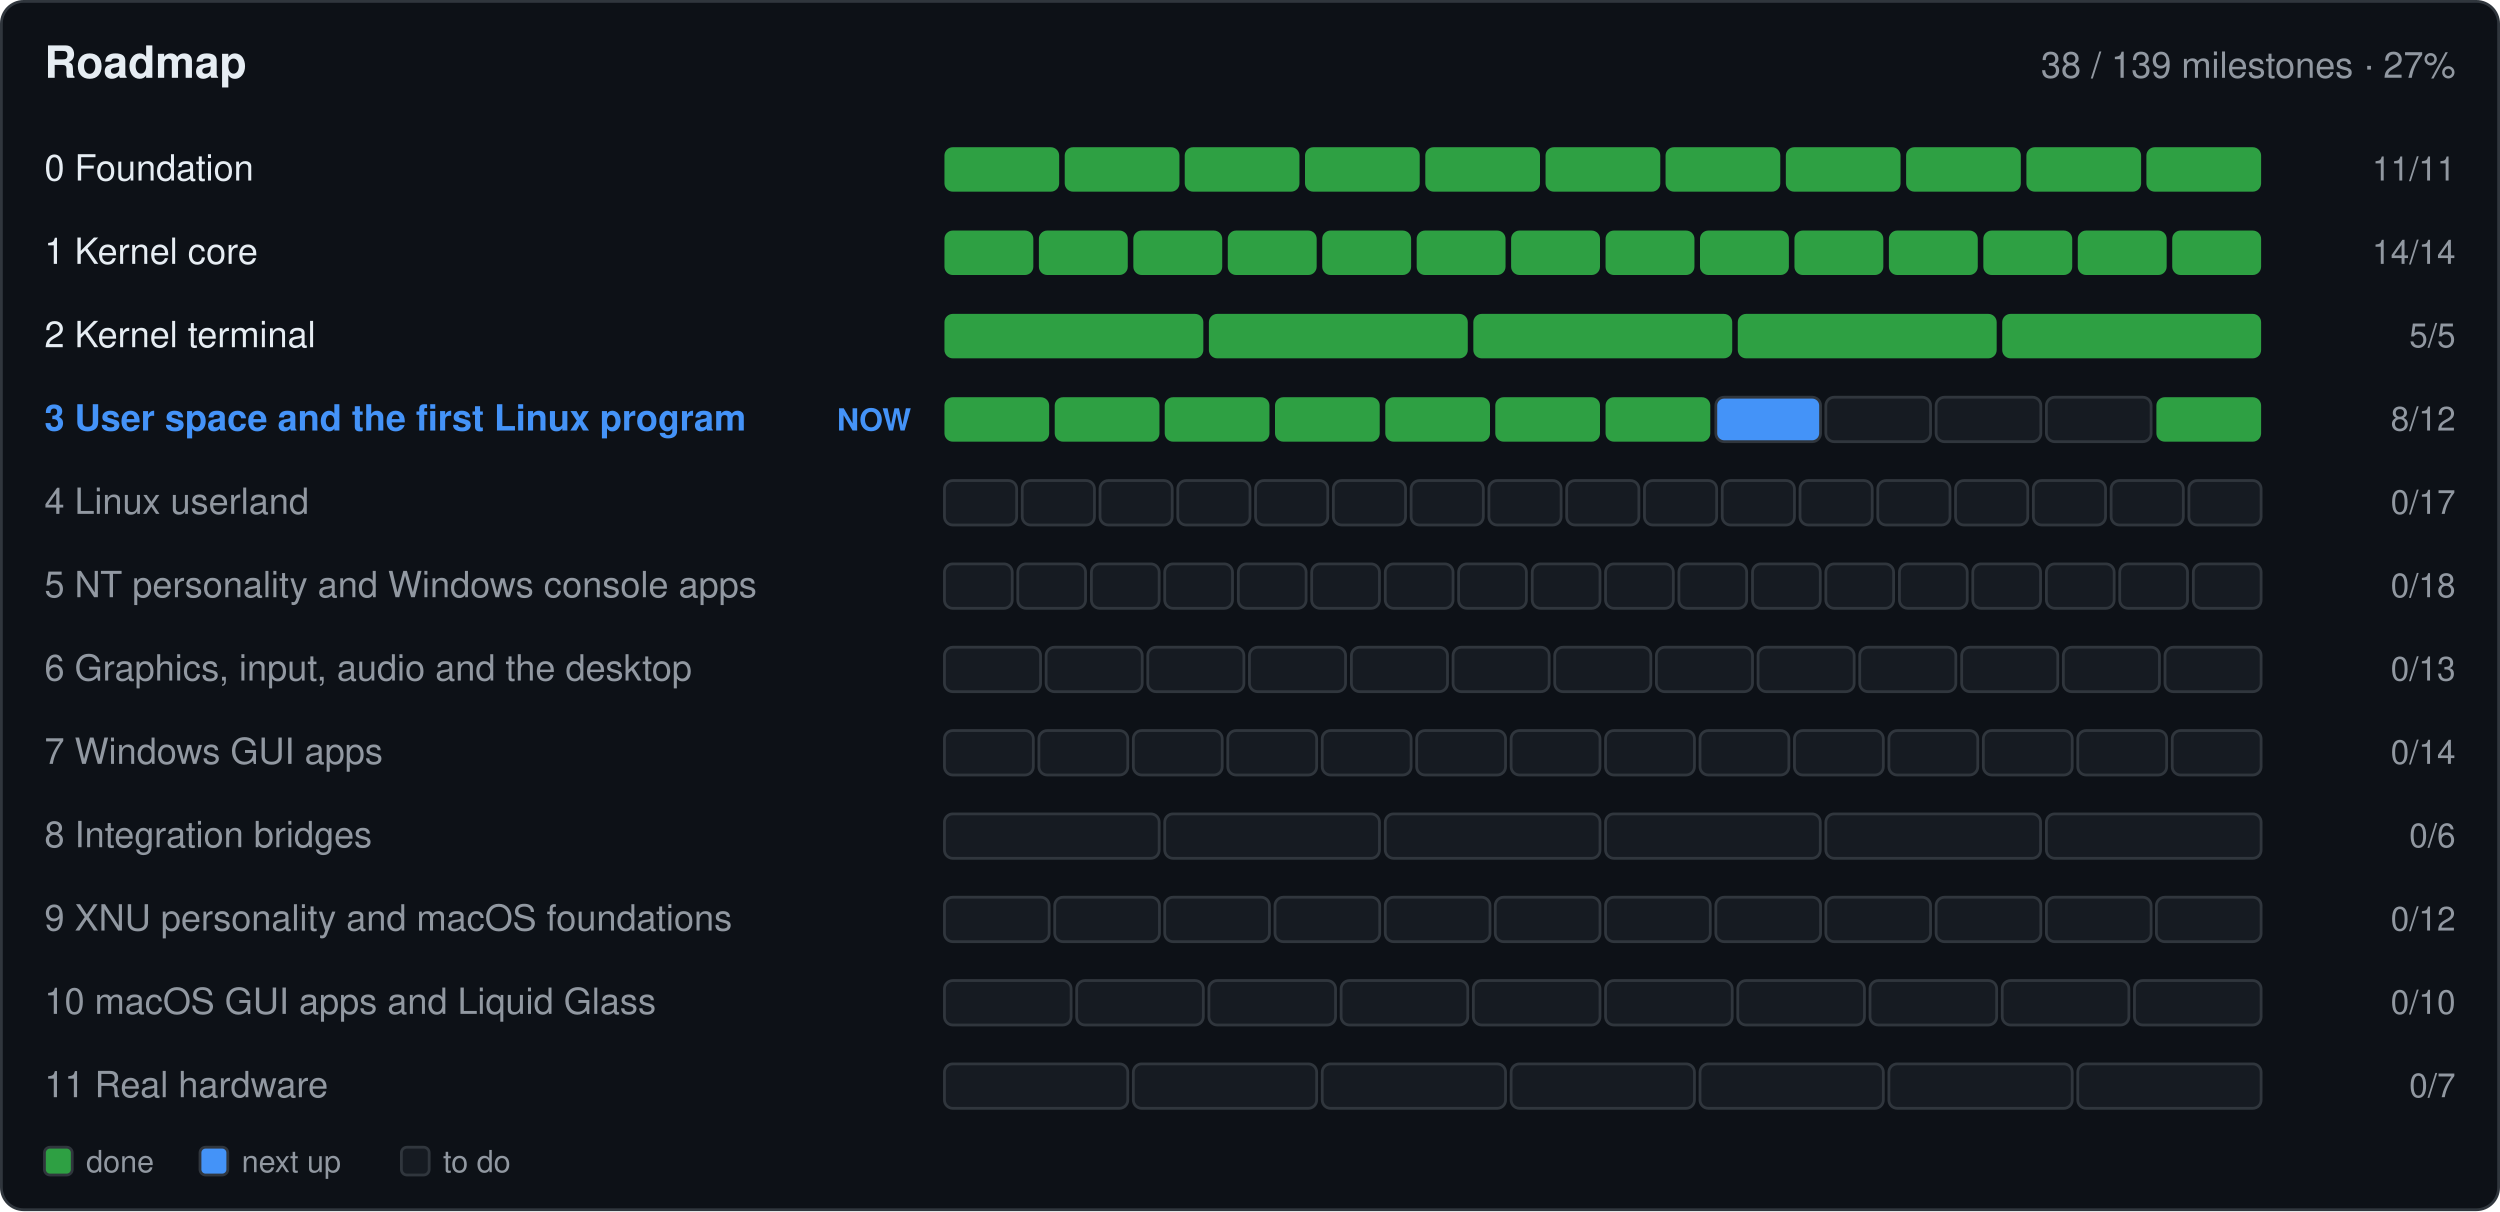
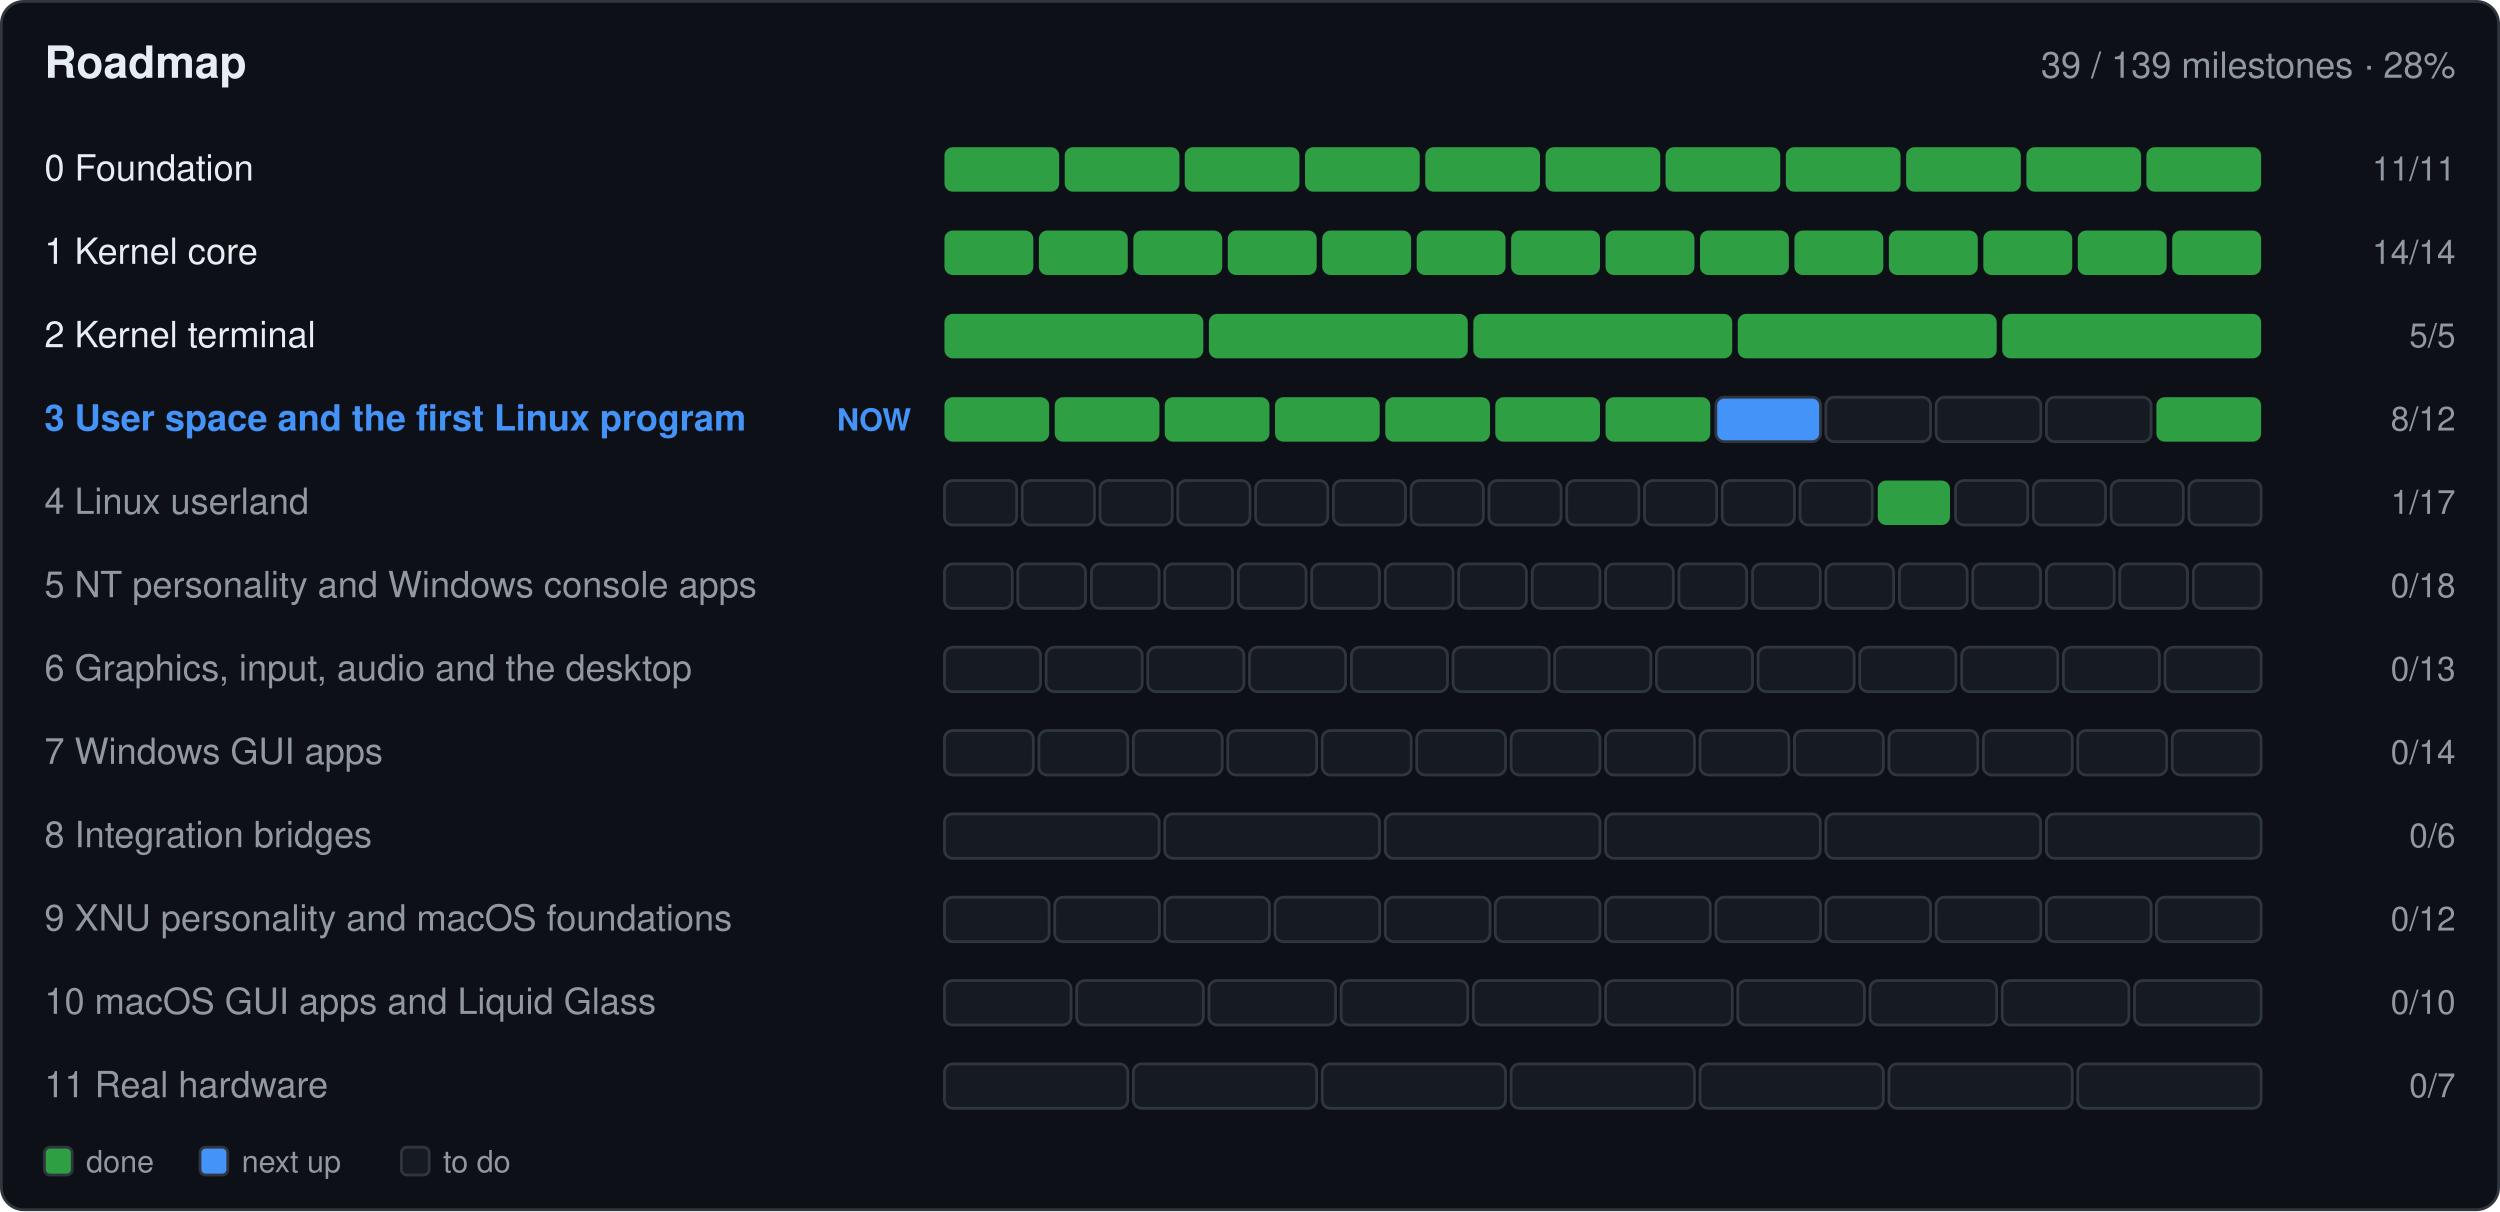
- <svg xmlns="http://www.w3.org/2000/svg" width="900" height="436" viewBox="0 0 900 436" role="img" aria-label="Roadmap: 38 of 139 milestones done">
+ <svg xmlns="http://www.w3.org/2000/svg" width="900" height="436" viewBox="0 0 900 436" role="img" aria-label="Roadmap: 39 of 139 milestones done">
  <rect x="0.5" y="0.5" width="899.0" height="435.0" fill="#0d1117" rx="8" stroke="#30363d" />
  <text x="16.0" y="28.0" font-family="-apple-system,BlinkMacSystemFont,'Segoe UI',Helvetica,Arial,sans-serif" font-size="16" font-weight="600" fill="#e6edf3" text-anchor="start">Roadmap</text>
-   <text x="884.0" y="28.0" font-family="-apple-system,BlinkMacSystemFont,'Segoe UI',Helvetica,Arial,sans-serif" font-size="13" font-weight="400" fill="#9198a1" text-anchor="end">38 / 139 milestones · 27%</text>
+   <text x="884.0" y="28.0" font-family="-apple-system,BlinkMacSystemFont,'Segoe UI',Helvetica,Arial,sans-serif" font-size="13" font-weight="400" fill="#9198a1" text-anchor="end">39 / 139 milestones · 28%</text>
  <text x="16.0" y="65.0" font-family="-apple-system,BlinkMacSystemFont,'Segoe UI',Helvetica,Arial,sans-serif" font-size="13" font-weight="400" fill="#e6edf3" text-anchor="start"> 0  Foundation</text>
  <g>
    <rect x="340.0" y="53.0" width="41.3" height="16.0" fill="#2ea043" rx="3" />
  </g>
  <g>
    <rect x="383.3" y="53.0" width="41.3" height="16.0" fill="#2ea043" rx="3" />
  </g>
  <g>
    <rect x="426.5" y="53.0" width="41.3" height="16.0" fill="#2ea043" rx="3" />
  </g>
  <g>
    <rect x="469.8" y="53.0" width="41.3" height="16.0" fill="#2ea043" rx="3" />
  </g>
  <g>
    <rect x="513.1" y="53.0" width="41.3" height="16.0" fill="#2ea043" rx="3" />
  </g>
  <g>
    <rect x="556.4" y="53.0" width="41.3" height="16.0" fill="#2ea043" rx="3" />
  </g>
  <g>
    <rect x="599.6" y="53.0" width="41.3" height="16.0" fill="#2ea043" rx="3" />
  </g>
  <g>
    <rect x="642.9" y="53.0" width="41.3" height="16.0" fill="#2ea043" rx="3" />
  </g>
  <g>
    <rect x="686.2" y="53.0" width="41.3" height="16.0" fill="#2ea043" rx="3" />
  </g>
  <g>
    <rect x="729.5" y="53.0" width="41.3" height="16.0" fill="#2ea043" rx="3" />
  </g>
  <g>
    <rect x="772.7" y="53.0" width="41.3" height="16.0" fill="#2ea043" rx="3" />
  </g>
  <text x="884.0" y="65.0" font-family="-apple-system,BlinkMacSystemFont,'Segoe UI',Helvetica,Arial,sans-serif" font-size="12" font-weight="400" fill="#9198a1" text-anchor="end">11/11</text>
  <text x="16.0" y="95.0" font-family="-apple-system,BlinkMacSystemFont,'Segoe UI',Helvetica,Arial,sans-serif" font-size="13" font-weight="400" fill="#e6edf3" text-anchor="start"> 1  Kernel core</text>
  <g>
    <rect x="340.0" y="83.0" width="32.0" height="16.0" fill="#2ea043" rx="3" />
  </g>
  <g>
    <rect x="374.0" y="83.0" width="32.0" height="16.0" fill="#2ea043" rx="3" />
  </g>
  <g>
    <rect x="408.0" y="83.0" width="32.0" height="16.0" fill="#2ea043" rx="3" />
  </g>
  <g>
    <rect x="442.0" y="83.0" width="32.0" height="16.0" fill="#2ea043" rx="3" />
  </g>
  <g>
    <rect x="476.0" y="83.0" width="32.0" height="16.0" fill="#2ea043" rx="3" />
  </g>
  <g>
    <rect x="510.0" y="83.0" width="32.0" height="16.0" fill="#2ea043" rx="3" />
  </g>
  <g>
    <rect x="544.0" y="83.0" width="32.0" height="16.0" fill="#2ea043" rx="3" />
  </g>
  <g>
    <rect x="578.0" y="83.0" width="32.0" height="16.0" fill="#2ea043" rx="3" />
  </g>
  <g>
    <rect x="612.0" y="83.0" width="32.0" height="16.0" fill="#2ea043" rx="3" />
  </g>
  <g>
    <rect x="646.0" y="83.0" width="32.0" height="16.0" fill="#2ea043" rx="3" />
  </g>
  <g>
    <rect x="680.0" y="83.0" width="32.0" height="16.0" fill="#2ea043" rx="3" />
  </g>
  <g>
    <rect x="714.0" y="83.0" width="32.0" height="16.0" fill="#2ea043" rx="3" />
  </g>
  <g>
    <rect x="748.0" y="83.0" width="32.0" height="16.0" fill="#2ea043" rx="3" />
  </g>
  <g>
    <rect x="782.0" y="83.0" width="32.0" height="16.0" fill="#2ea043" rx="3" />
  </g>
  <text x="884.0" y="95.0" font-family="-apple-system,BlinkMacSystemFont,'Segoe UI',Helvetica,Arial,sans-serif" font-size="12" font-weight="400" fill="#9198a1" text-anchor="end">14/14</text>
  <text x="16.0" y="125.0" font-family="-apple-system,BlinkMacSystemFont,'Segoe UI',Helvetica,Arial,sans-serif" font-size="13" font-weight="400" fill="#e6edf3" text-anchor="start"> 2  Kernel terminal</text>
  <g>
    <rect x="340.0" y="113.0" width="93.2" height="16.0" fill="#2ea043" rx="3" />
  </g>
  <g>
    <rect x="435.2" y="113.0" width="93.2" height="16.0" fill="#2ea043" rx="3" />
  </g>
  <g>
    <rect x="530.4" y="113.0" width="93.2" height="16.0" fill="#2ea043" rx="3" />
  </g>
  <g>
    <rect x="625.6" y="113.0" width="93.2" height="16.0" fill="#2ea043" rx="3" />
  </g>
  <g>
    <rect x="720.8" y="113.0" width="93.2" height="16.0" fill="#2ea043" rx="3" />
  </g>
  <text x="884.0" y="125.0" font-family="-apple-system,BlinkMacSystemFont,'Segoe UI',Helvetica,Arial,sans-serif" font-size="12" font-weight="400" fill="#9198a1" text-anchor="end">5/5</text>
  <text x="16.0" y="155.0" font-family="-apple-system,BlinkMacSystemFont,'Segoe UI',Helvetica,Arial,sans-serif" font-size="13" font-weight="600" fill="#4493f8" text-anchor="start"> 3  User space and the first Linux program</text>
  <text x="328.0" y="155.0" font-family="-apple-system,BlinkMacSystemFont,'Segoe UI',Helvetica,Arial,sans-serif" font-size="11" font-weight="600" fill="#4493f8" text-anchor="end">NOW</text>
  <g>
    <rect x="340.0" y="143.0" width="37.7" height="16.0" fill="#2ea043" rx="3" />
  </g>
  <g>
    <rect x="379.7" y="143.0" width="37.7" height="16.0" fill="#2ea043" rx="3" />
  </g>
  <g>
    <rect x="419.3" y="143.0" width="37.7" height="16.0" fill="#2ea043" rx="3" />
  </g>
  <g>
    <rect x="459.0" y="143.0" width="37.7" height="16.0" fill="#2ea043" rx="3" />
  </g>
  <g>
    <rect x="498.7" y="143.0" width="37.7" height="16.0" fill="#2ea043" rx="3" />
  </g>
  <g>
    <rect x="538.3" y="143.0" width="37.7" height="16.0" fill="#2ea043" rx="3" />
  </g>
  <g>
    <rect x="578.0" y="143.0" width="37.7" height="16.0" fill="#2ea043" rx="3" />
  </g>
  <g>
    <rect x="617.7" y="143.0" width="37.7" height="16.0" fill="#4493f8" rx="3" stroke="#30363d" />
  </g>
  <g>
    <rect x="657.3" y="143.0" width="37.7" height="16.0" fill="#161b22" rx="3" stroke="#30363d" />
  </g>
  <g>
    <rect x="697.0" y="143.0" width="37.7" height="16.0" fill="#161b22" rx="3" stroke="#30363d" />
  </g>
  <g>
    <rect x="736.7" y="143.0" width="37.7" height="16.0" fill="#161b22" rx="3" stroke="#30363d" />
  </g>
  <g>
    <rect x="776.3" y="143.0" width="37.7" height="16.0" fill="#2ea043" rx="3" />
  </g>
  <text x="884.0" y="155.0" font-family="-apple-system,BlinkMacSystemFont,'Segoe UI',Helvetica,Arial,sans-serif" font-size="12" font-weight="400" fill="#9198a1" text-anchor="end">8/12</text>
  <text x="16.0" y="185.0" font-family="-apple-system,BlinkMacSystemFont,'Segoe UI',Helvetica,Arial,sans-serif" font-size="13" font-weight="400" fill="#9198a1" text-anchor="start"> 4  Linux userland</text>
  <g>
    <rect x="340.0" y="173.0" width="26.0" height="16.0" fill="#161b22" rx="3" stroke="#30363d" />
  </g>
  <g>
    <rect x="368.0" y="173.0" width="26.0" height="16.0" fill="#161b22" rx="3" stroke="#30363d" />
  </g>
  <g>
    <rect x="396.0" y="173.0" width="26.0" height="16.0" fill="#161b22" rx="3" stroke="#30363d" />
  </g>
  <g>
    <rect x="424.0" y="173.0" width="26.0" height="16.0" fill="#161b22" rx="3" stroke="#30363d" />
  </g>
  <g>
    <rect x="452.0" y="173.0" width="26.0" height="16.0" fill="#161b22" rx="3" stroke="#30363d" />
  </g>
  <g>
    <rect x="480.0" y="173.0" width="26.0" height="16.0" fill="#161b22" rx="3" stroke="#30363d" />
  </g>
  <g>
    <rect x="508.0" y="173.0" width="26.0" height="16.0" fill="#161b22" rx="3" stroke="#30363d" />
  </g>
  <g>
    <rect x="536.0" y="173.0" width="26.0" height="16.0" fill="#161b22" rx="3" stroke="#30363d" />
  </g>
  <g>
    <rect x="564.0" y="173.0" width="26.0" height="16.0" fill="#161b22" rx="3" stroke="#30363d" />
  </g>
  <g>
    <rect x="592.0" y="173.0" width="26.0" height="16.0" fill="#161b22" rx="3" stroke="#30363d" />
  </g>
  <g>
    <rect x="620.0" y="173.0" width="26.0" height="16.0" fill="#161b22" rx="3" stroke="#30363d" />
  </g>
  <g>
    <rect x="648.0" y="173.0" width="26.0" height="16.0" fill="#161b22" rx="3" stroke="#30363d" />
  </g>
  <g>
-     <rect x="676.0" y="173.0" width="26.0" height="16.0" fill="#161b22" rx="3" stroke="#30363d" />
+     <rect x="676.0" y="173.0" width="26.0" height="16.0" fill="#2ea043" rx="3" />
  </g>
  <g>
    <rect x="704.0" y="173.0" width="26.0" height="16.0" fill="#161b22" rx="3" stroke="#30363d" />
  </g>
  <g>
    <rect x="732.0" y="173.0" width="26.0" height="16.0" fill="#161b22" rx="3" stroke="#30363d" />
  </g>
  <g>
    <rect x="760.0" y="173.0" width="26.0" height="16.0" fill="#161b22" rx="3" stroke="#30363d" />
  </g>
  <g>
    <rect x="788.0" y="173.0" width="26.0" height="16.0" fill="#161b22" rx="3" stroke="#30363d" />
  </g>
-   <text x="884.0" y="185.0" font-family="-apple-system,BlinkMacSystemFont,'Segoe UI',Helvetica,Arial,sans-serif" font-size="12" font-weight="400" fill="#9198a1" text-anchor="end">0/17</text>
+   <text x="884.0" y="185.0" font-family="-apple-system,BlinkMacSystemFont,'Segoe UI',Helvetica,Arial,sans-serif" font-size="12" font-weight="400" fill="#9198a1" text-anchor="end">1/17</text>
  <text x="16.0" y="215.0" font-family="-apple-system,BlinkMacSystemFont,'Segoe UI',Helvetica,Arial,sans-serif" font-size="13" font-weight="400" fill="#9198a1" text-anchor="start"> 5  NT personality and Windows console apps</text>
  <g>
    <rect x="340.0" y="203.0" width="24.4" height="16.0" fill="#161b22" rx="3" stroke="#30363d" />
  </g>
  <g>
    <rect x="366.4" y="203.0" width="24.4" height="16.0" fill="#161b22" rx="3" stroke="#30363d" />
  </g>
  <g>
    <rect x="392.9" y="203.0" width="24.4" height="16.0" fill="#161b22" rx="3" stroke="#30363d" />
  </g>
  <g>
    <rect x="419.3" y="203.0" width="24.4" height="16.0" fill="#161b22" rx="3" stroke="#30363d" />
  </g>
  <g>
    <rect x="445.8" y="203.0" width="24.4" height="16.0" fill="#161b22" rx="3" stroke="#30363d" />
  </g>
  <g>
    <rect x="472.2" y="203.0" width="24.4" height="16.0" fill="#161b22" rx="3" stroke="#30363d" />
  </g>
  <g>
    <rect x="498.7" y="203.0" width="24.4" height="16.0" fill="#161b22" rx="3" stroke="#30363d" />
  </g>
  <g>
    <rect x="525.1" y="203.0" width="24.4" height="16.0" fill="#161b22" rx="3" stroke="#30363d" />
  </g>
  <g>
    <rect x="551.6" y="203.0" width="24.4" height="16.0" fill="#161b22" rx="3" stroke="#30363d" />
  </g>
  <g>
    <rect x="578.0" y="203.0" width="24.4" height="16.0" fill="#161b22" rx="3" stroke="#30363d" />
  </g>
  <g>
    <rect x="604.4" y="203.0" width="24.4" height="16.0" fill="#161b22" rx="3" stroke="#30363d" />
  </g>
  <g>
    <rect x="630.9" y="203.0" width="24.4" height="16.0" fill="#161b22" rx="3" stroke="#30363d" />
  </g>
  <g>
    <rect x="657.3" y="203.0" width="24.4" height="16.0" fill="#161b22" rx="3" stroke="#30363d" />
  </g>
  <g>
    <rect x="683.8" y="203.0" width="24.4" height="16.0" fill="#161b22" rx="3" stroke="#30363d" />
  </g>
  <g>
    <rect x="710.2" y="203.0" width="24.4" height="16.0" fill="#161b22" rx="3" stroke="#30363d" />
  </g>
  <g>
    <rect x="736.7" y="203.0" width="24.4" height="16.0" fill="#161b22" rx="3" stroke="#30363d" />
  </g>
  <g>
    <rect x="763.1" y="203.0" width="24.4" height="16.0" fill="#161b22" rx="3" stroke="#30363d" />
  </g>
  <g>
    <rect x="789.6" y="203.0" width="24.4" height="16.0" fill="#161b22" rx="3" stroke="#30363d" />
  </g>
  <text x="884.0" y="215.0" font-family="-apple-system,BlinkMacSystemFont,'Segoe UI',Helvetica,Arial,sans-serif" font-size="12" font-weight="400" fill="#9198a1" text-anchor="end">0/18</text>
  <text x="16.0" y="245.0" font-family="-apple-system,BlinkMacSystemFont,'Segoe UI',Helvetica,Arial,sans-serif" font-size="13" font-weight="400" fill="#9198a1" text-anchor="start"> 6  Graphics, input, audio and the desktop</text>
  <g>
    <rect x="340.0" y="233.0" width="34.6" height="16.0" fill="#161b22" rx="3" stroke="#30363d" />
  </g>
  <g>
    <rect x="376.6" y="233.0" width="34.6" height="16.0" fill="#161b22" rx="3" stroke="#30363d" />
  </g>
  <g>
    <rect x="413.2" y="233.0" width="34.6" height="16.0" fill="#161b22" rx="3" stroke="#30363d" />
  </g>
  <g>
    <rect x="449.8" y="233.0" width="34.6" height="16.0" fill="#161b22" rx="3" stroke="#30363d" />
  </g>
  <g>
    <rect x="486.5" y="233.0" width="34.6" height="16.0" fill="#161b22" rx="3" stroke="#30363d" />
  </g>
  <g>
    <rect x="523.1" y="233.0" width="34.6" height="16.0" fill="#161b22" rx="3" stroke="#30363d" />
  </g>
  <g>
    <rect x="559.7" y="233.0" width="34.6" height="16.0" fill="#161b22" rx="3" stroke="#30363d" />
  </g>
  <g>
    <rect x="596.3" y="233.0" width="34.6" height="16.0" fill="#161b22" rx="3" stroke="#30363d" />
  </g>
  <g>
    <rect x="632.9" y="233.0" width="34.6" height="16.0" fill="#161b22" rx="3" stroke="#30363d" />
  </g>
  <g>
    <rect x="669.5" y="233.0" width="34.6" height="16.0" fill="#161b22" rx="3" stroke="#30363d" />
  </g>
  <g>
    <rect x="706.2" y="233.0" width="34.6" height="16.0" fill="#161b22" rx="3" stroke="#30363d" />
  </g>
  <g>
    <rect x="742.8" y="233.0" width="34.6" height="16.0" fill="#161b22" rx="3" stroke="#30363d" />
  </g>
  <g>
    <rect x="779.4" y="233.0" width="34.6" height="16.0" fill="#161b22" rx="3" stroke="#30363d" />
  </g>
  <text x="884.0" y="245.0" font-family="-apple-system,BlinkMacSystemFont,'Segoe UI',Helvetica,Arial,sans-serif" font-size="12" font-weight="400" fill="#9198a1" text-anchor="end">0/13</text>
  <text x="16.0" y="275.0" font-family="-apple-system,BlinkMacSystemFont,'Segoe UI',Helvetica,Arial,sans-serif" font-size="13" font-weight="400" fill="#9198a1" text-anchor="start"> 7  Windows GUI apps</text>
  <g>
    <rect x="340.0" y="263.0" width="32.0" height="16.0" fill="#161b22" rx="3" stroke="#30363d" />
  </g>
  <g>
    <rect x="374.0" y="263.0" width="32.0" height="16.0" fill="#161b22" rx="3" stroke="#30363d" />
  </g>
  <g>
    <rect x="408.0" y="263.0" width="32.0" height="16.0" fill="#161b22" rx="3" stroke="#30363d" />
  </g>
  <g>
    <rect x="442.0" y="263.0" width="32.0" height="16.0" fill="#161b22" rx="3" stroke="#30363d" />
  </g>
  <g>
    <rect x="476.0" y="263.0" width="32.0" height="16.0" fill="#161b22" rx="3" stroke="#30363d" />
  </g>
  <g>
    <rect x="510.0" y="263.0" width="32.0" height="16.0" fill="#161b22" rx="3" stroke="#30363d" />
  </g>
  <g>
    <rect x="544.0" y="263.0" width="32.0" height="16.0" fill="#161b22" rx="3" stroke="#30363d" />
  </g>
  <g>
    <rect x="578.0" y="263.0" width="32.0" height="16.0" fill="#161b22" rx="3" stroke="#30363d" />
  </g>
  <g>
    <rect x="612.0" y="263.0" width="32.0" height="16.0" fill="#161b22" rx="3" stroke="#30363d" />
  </g>
  <g>
    <rect x="646.0" y="263.0" width="32.0" height="16.0" fill="#161b22" rx="3" stroke="#30363d" />
  </g>
  <g>
    <rect x="680.0" y="263.0" width="32.0" height="16.0" fill="#161b22" rx="3" stroke="#30363d" />
  </g>
  <g>
    <rect x="714.0" y="263.0" width="32.0" height="16.0" fill="#161b22" rx="3" stroke="#30363d" />
  </g>
  <g>
    <rect x="748.0" y="263.0" width="32.0" height="16.0" fill="#161b22" rx="3" stroke="#30363d" />
  </g>
  <g>
    <rect x="782.0" y="263.0" width="32.0" height="16.0" fill="#161b22" rx="3" stroke="#30363d" />
  </g>
  <text x="884.0" y="275.0" font-family="-apple-system,BlinkMacSystemFont,'Segoe UI',Helvetica,Arial,sans-serif" font-size="12" font-weight="400" fill="#9198a1" text-anchor="end">0/14</text>
  <text x="16.0" y="305.0" font-family="-apple-system,BlinkMacSystemFont,'Segoe UI',Helvetica,Arial,sans-serif" font-size="13" font-weight="400" fill="#9198a1" text-anchor="start"> 8  Integration bridges</text>
  <g>
    <rect x="340.0" y="293.0" width="77.3" height="16.0" fill="#161b22" rx="3" stroke="#30363d" />
  </g>
  <g>
    <rect x="419.3" y="293.0" width="77.3" height="16.0" fill="#161b22" rx="3" stroke="#30363d" />
  </g>
  <g>
    <rect x="498.7" y="293.0" width="77.3" height="16.0" fill="#161b22" rx="3" stroke="#30363d" />
  </g>
  <g>
    <rect x="578.0" y="293.0" width="77.3" height="16.0" fill="#161b22" rx="3" stroke="#30363d" />
  </g>
  <g>
    <rect x="657.3" y="293.0" width="77.3" height="16.0" fill="#161b22" rx="3" stroke="#30363d" />
  </g>
  <g>
    <rect x="736.7" y="293.0" width="77.3" height="16.0" fill="#161b22" rx="3" stroke="#30363d" />
  </g>
  <text x="884.0" y="305.0" font-family="-apple-system,BlinkMacSystemFont,'Segoe UI',Helvetica,Arial,sans-serif" font-size="12" font-weight="400" fill="#9198a1" text-anchor="end">0/6</text>
  <text x="16.0" y="335.0" font-family="-apple-system,BlinkMacSystemFont,'Segoe UI',Helvetica,Arial,sans-serif" font-size="13" font-weight="400" fill="#9198a1" text-anchor="start"> 9  XNU personality and macOS foundations</text>
  <g>
    <rect x="340.0" y="323.0" width="37.7" height="16.0" fill="#161b22" rx="3" stroke="#30363d" />
  </g>
  <g>
    <rect x="379.7" y="323.0" width="37.7" height="16.0" fill="#161b22" rx="3" stroke="#30363d" />
  </g>
  <g>
    <rect x="419.3" y="323.0" width="37.7" height="16.0" fill="#161b22" rx="3" stroke="#30363d" />
  </g>
  <g>
    <rect x="459.0" y="323.0" width="37.7" height="16.0" fill="#161b22" rx="3" stroke="#30363d" />
  </g>
  <g>
    <rect x="498.7" y="323.0" width="37.7" height="16.0" fill="#161b22" rx="3" stroke="#30363d" />
  </g>
  <g>
    <rect x="538.3" y="323.0" width="37.7" height="16.0" fill="#161b22" rx="3" stroke="#30363d" />
  </g>
  <g>
    <rect x="578.0" y="323.0" width="37.7" height="16.0" fill="#161b22" rx="3" stroke="#30363d" />
  </g>
  <g>
    <rect x="617.7" y="323.0" width="37.7" height="16.0" fill="#161b22" rx="3" stroke="#30363d" />
  </g>
  <g>
    <rect x="657.3" y="323.0" width="37.7" height="16.0" fill="#161b22" rx="3" stroke="#30363d" />
  </g>
  <g>
    <rect x="697.0" y="323.0" width="37.7" height="16.0" fill="#161b22" rx="3" stroke="#30363d" />
  </g>
  <g>
    <rect x="736.7" y="323.0" width="37.7" height="16.0" fill="#161b22" rx="3" stroke="#30363d" />
  </g>
  <g>
    <rect x="776.3" y="323.0" width="37.7" height="16.0" fill="#161b22" rx="3" stroke="#30363d" />
  </g>
  <text x="884.0" y="335.0" font-family="-apple-system,BlinkMacSystemFont,'Segoe UI',Helvetica,Arial,sans-serif" font-size="12" font-weight="400" fill="#9198a1" text-anchor="end">0/12</text>
  <text x="16.0" y="365.0" font-family="-apple-system,BlinkMacSystemFont,'Segoe UI',Helvetica,Arial,sans-serif" font-size="13" font-weight="400" fill="#9198a1" text-anchor="start">10  macOS GUI apps and Liquid Glass</text>
  <g>
    <rect x="340.0" y="353.0" width="45.6" height="16.0" fill="#161b22" rx="3" stroke="#30363d" />
  </g>
  <g>
    <rect x="387.6" y="353.0" width="45.6" height="16.0" fill="#161b22" rx="3" stroke="#30363d" />
  </g>
  <g>
    <rect x="435.2" y="353.0" width="45.6" height="16.0" fill="#161b22" rx="3" stroke="#30363d" />
  </g>
  <g>
    <rect x="482.8" y="353.0" width="45.6" height="16.0" fill="#161b22" rx="3" stroke="#30363d" />
  </g>
  <g>
    <rect x="530.4" y="353.0" width="45.6" height="16.0" fill="#161b22" rx="3" stroke="#30363d" />
  </g>
  <g>
    <rect x="578.0" y="353.0" width="45.6" height="16.0" fill="#161b22" rx="3" stroke="#30363d" />
  </g>
  <g>
    <rect x="625.6" y="353.0" width="45.6" height="16.0" fill="#161b22" rx="3" stroke="#30363d" />
  </g>
  <g>
    <rect x="673.2" y="353.0" width="45.6" height="16.0" fill="#161b22" rx="3" stroke="#30363d" />
  </g>
  <g>
    <rect x="720.8" y="353.0" width="45.6" height="16.0" fill="#161b22" rx="3" stroke="#30363d" />
  </g>
  <g>
    <rect x="768.4" y="353.0" width="45.6" height="16.0" fill="#161b22" rx="3" stroke="#30363d" />
  </g>
  <text x="884.0" y="365.0" font-family="-apple-system,BlinkMacSystemFont,'Segoe UI',Helvetica,Arial,sans-serif" font-size="12" font-weight="400" fill="#9198a1" text-anchor="end">0/10</text>
  <text x="16.0" y="395.0" font-family="-apple-system,BlinkMacSystemFont,'Segoe UI',Helvetica,Arial,sans-serif" font-size="13" font-weight="400" fill="#9198a1" text-anchor="start">11  Real hardware</text>
  <g>
    <rect x="340.0" y="383.0" width="66.0" height="16.0" fill="#161b22" rx="3" stroke="#30363d" />
  </g>
  <g>
    <rect x="408.0" y="383.0" width="66.0" height="16.0" fill="#161b22" rx="3" stroke="#30363d" />
  </g>
  <g>
    <rect x="476.0" y="383.0" width="66.0" height="16.0" fill="#161b22" rx="3" stroke="#30363d" />
  </g>
  <g>
    <rect x="544.0" y="383.0" width="66.0" height="16.0" fill="#161b22" rx="3" stroke="#30363d" />
  </g>
  <g>
    <rect x="612.0" y="383.0" width="66.0" height="16.0" fill="#161b22" rx="3" stroke="#30363d" />
  </g>
  <g>
    <rect x="680.0" y="383.0" width="66.0" height="16.0" fill="#161b22" rx="3" stroke="#30363d" />
  </g>
  <g>
    <rect x="748.0" y="383.0" width="66.0" height="16.0" fill="#161b22" rx="3" stroke="#30363d" />
  </g>
  <text x="884.0" y="395.0" font-family="-apple-system,BlinkMacSystemFont,'Segoe UI',Helvetica,Arial,sans-serif" font-size="12" font-weight="400" fill="#9198a1" text-anchor="end">0/7</text>
  <rect x="16.0" y="413.0" width="10.0" height="10.0" fill="#2ea043" rx="2" stroke="#30363d" />
  <text x="31.0" y="422.0" font-family="-apple-system,BlinkMacSystemFont,'Segoe UI',Helvetica,Arial,sans-serif" font-size="11" font-weight="400" fill="#9198a1" text-anchor="start">done</text>
  <rect x="72.0" y="413.0" width="10.0" height="10.0" fill="#4493f8" rx="2" stroke="#30363d" />
  <text x="87.0" y="422.0" font-family="-apple-system,BlinkMacSystemFont,'Segoe UI',Helvetica,Arial,sans-serif" font-size="11" font-weight="400" fill="#9198a1" text-anchor="start">next up</text>
  <rect x="144.5" y="413.0" width="10.0" height="10.0" fill="#161b22" rx="2" stroke="#30363d" />
  <text x="159.5" y="422.0" font-family="-apple-system,BlinkMacSystemFont,'Segoe UI',Helvetica,Arial,sans-serif" font-size="11" font-weight="400" fill="#9198a1" text-anchor="start">to do</text>
</svg>
